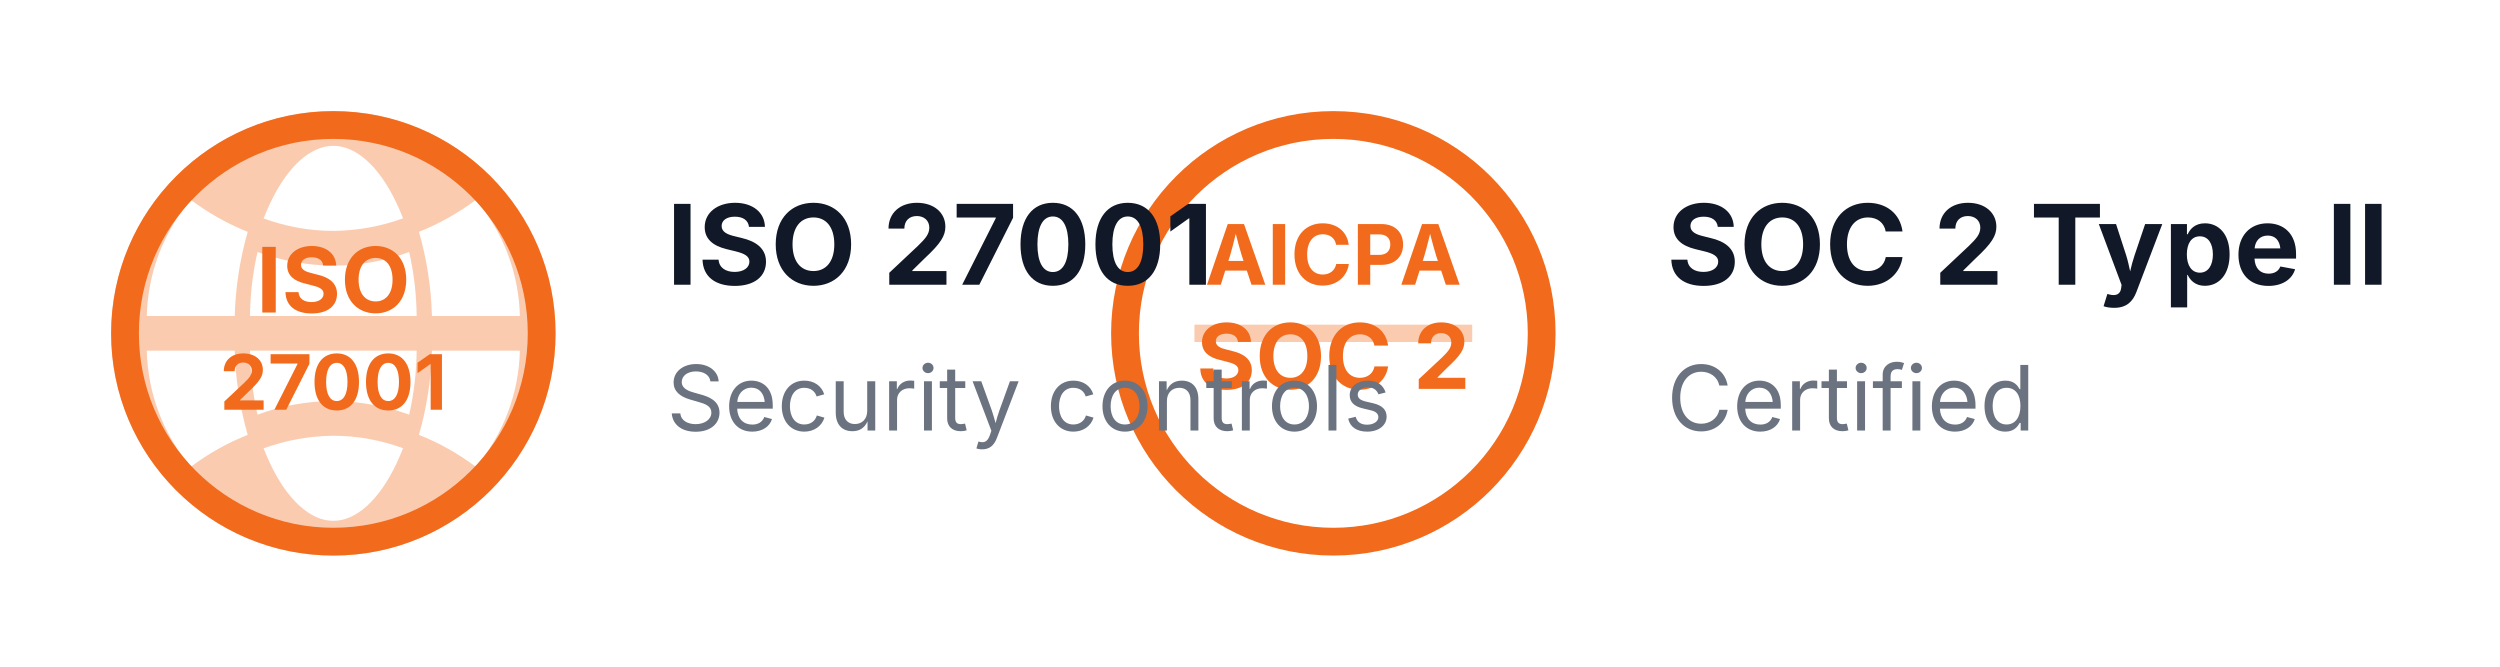
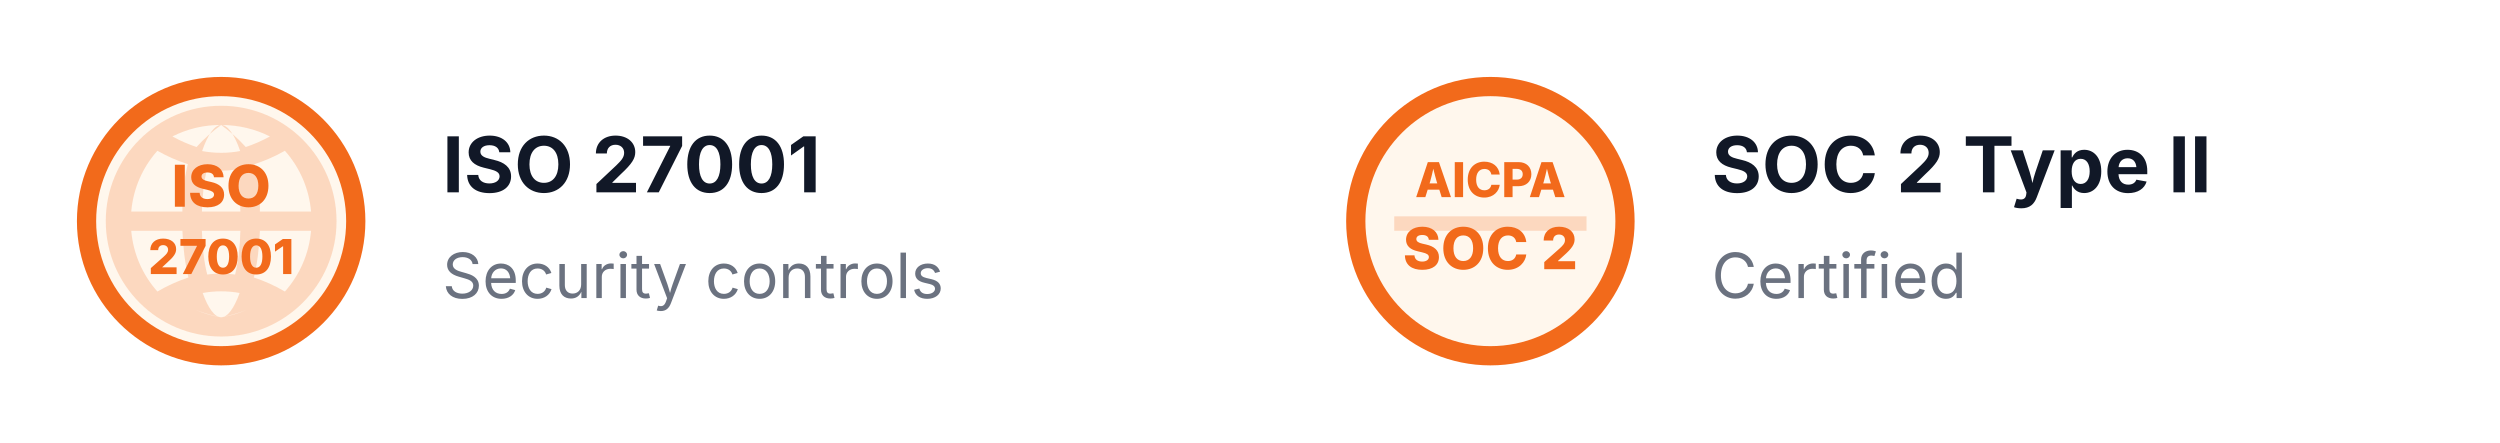
- <svg xmlns="http://www.w3.org/2000/svg" width="360" height="96" viewBox="0 0 360 96" role="img" aria-labelledby="title desc">
-   <rect width="360" height="96" fill="none" />
+ <svg xmlns="http://www.w3.org/2000/svg" width="520" height="92" viewBox="0 0 520 92" role="img" aria-labelledby="title desc">
+   <rect width="520" height="92" fill="none" />
  <g fill="#f26a1b">
-     <circle cx="48" cy="48" r="30" fill="none" stroke="#f26a1b" stroke-width="4" />
-     <path d="M48 16c-7.53 0-14.44 2.63-19.91 6.98A32 32 0 0 0 16 48c0 9.23 3.94 17.53 10.21 23.38A31.83 31.83 0 0 0 48 80c17.67 0 32-14.33 32-32S65.67 16 48 16Zm0 5c3.29 0 6.6 2.95 9.12 8.29.32.68.63 1.4.92 2.15A30.14 30.14 0 0 1 48 33.25c-3.53 0-6.9-.65-10.04-1.79.29-.75.6-1.48.93-2.17C41.41 23.95 44.72 21 48 21Zm-20.53 7.77a35.16 35.16 0 0 0 8.2 4.61A48.87 48.87 0 0 0 33.8 45.5H21.14a26.9 26.9 0 0 1 6.33-16.73Zm47.39 16.73H62.2a48.85 48.85 0 0 0-1.87-12.12 35.16 35.16 0 0 0 8.2-4.61 26.9 26.9 0 0 1 6.33 16.73ZM48 38.25c3.84 0 7.51-.71 10.92-1.96A43.71 43.71 0 0 1 60 45.5H36a43.7 43.7 0 0 1 1.08-9.21A32.84 32.84 0 0 0 48 38.25Zm-26.86 12.25H33.8a48.88 48.88 0 0 0 1.87 12.12 35.16 35.16 0 0 0-8.2 4.61 26.9 26.9 0 0 1-6.33-16.73Zm14.86 0h24a43.7 43.7 0 0 1-1.08 9.21A32.84 32.84 0 0 0 48 57.75c-3.84 0-7.51.71-10.92 1.96A43.71 43.71 0 0 1 36 50.5Zm26.2 0h12.66a26.9 26.9 0 0 1-6.33 16.73 35.16 35.16 0 0 0-8.2-4.61A48.87 48.87 0 0 0 62.2 50.5ZM48 62.75c3.53 0 6.9.65 10.04 1.79-.29.75-.6 1.48-.93 2.17C54.59 72.05 51.28 75 48 75s-6.6-2.95-9.12-8.29c-.32-.68-.63-1.4-.92-2.15A30.14 30.14 0 0 1 48 62.75Z" opacity=".35" />
-     <text x="48" y="45" text-anchor="middle" font-family="Inter, Arial, sans-serif" font-size="13" font-weight="700">ISO</text>
-     <text x="48" y="59" text-anchor="middle" font-family="Inter, Arial, sans-serif" font-size="11" font-weight="700">27001</text>
+     <circle cx="46" cy="46" r="28" fill="#fff7ed" stroke="#f26a1b" stroke-width="4" />
+     <path d="M46 22c-13.25 0-24 10.75-24 24s10.75 24 24 24 24-10.75 24-24S59.25 22 46 22Zm0 4c3.7 0 7.1.85 10.14 2.38a29.9 29.9 0 0 1-5.02 2.2A32.42 32.42 0 0 0 46 26Zm-5.12 4.58a29.9 29.9 0 0 1-5.02-2.2A21.9 21.9 0 0 1 46 26a32.42 32.42 0 0 0-5.12 4.58ZM27.3 44a21.8 21.8 0 0 1 5.44-12.64 33.18 33.18 0 0 0 6.32 2.78A38.55 38.55 0 0 0 37.94 44Zm14.7 0c.07-3.14.42-6.1 1-8.72 1.96.3 4.04.3 6 0 .58 2.62.93 5.58 1 8.72Zm12.06 0a38.55 38.55 0 0 0-1.12-9.86 33.18 33.18 0 0 0 6.32-2.78A21.8 21.8 0 0 1 64.7 44Zm-4.1-12.58a21.7 21.7 0 0 1-7.92 0C43.2 28.02 44.62 26 46 26s2.8 2.02 3.96 5.42ZM27.3 48h10.64c.13 3.55.56 6.9 1.25 9.72a33.18 33.18 0 0 0-6.45 2.92A21.8 21.8 0 0 1 27.3 48ZM42 48h8c-.07 3.41-.46 6.55-1.1 9.1a21.7 21.7 0 0 0-5.8 0c-.64-2.55-1.03-5.69-1.1-9.1Zm12.06 0H64.7a21.8 21.8 0 0 1-5.44 12.64 33.18 33.18 0 0 0-6.45-2.92c.69-2.82 1.12-6.17 1.25-9.72Zm-4.22 12.94C48.7 64.12 47.34 66 46 66s-2.7-1.88-3.84-5.06a21.7 21.7 0 0 1 7.68 0ZM40.8 64.5A31.72 31.72 0 0 0 46 66a31.72 31.72 0 0 0 5.2-1.5A21.9 21.9 0 0 1 46 66a21.9 21.9 0 0 1-5.2-1.5Z" opacity=".22" />
+     <text x="46" y="43" text-anchor="middle" font-family="Inter, Arial, sans-serif" font-size="12" font-weight="800">ISO</text>
+     <text x="46" y="57" text-anchor="middle" font-family="Inter, Arial, sans-serif" font-size="10" font-weight="800">27001</text>
  </g>
-   <g fill="#f26a1b" transform="translate(144 0)">
-     <circle cx="48" cy="48" r="30" fill="none" stroke="#f26a1b" stroke-width="4" />
-     <path d="M28 46.75h40v2.5H28z" opacity=".35" />
-     <text x="48" y="41" text-anchor="middle" font-family="Inter, Arial, sans-serif" font-size="12" font-weight="700">AICPA</text>
-     <text x="48" y="56" text-anchor="middle" font-family="Inter, Arial, sans-serif" font-size="13" font-weight="700">SOC 2</text>
+   <g fill="#f26a1b" transform="translate(264 0)">
+     <circle cx="46" cy="46" r="28" fill="#fff7ed" stroke="#f26a1b" stroke-width="4" />
+     <path d="M26 45h40v3H26z" opacity=".22" />
+     <text x="46" y="41" text-anchor="middle" font-family="Inter, Arial, sans-serif" font-size="10" font-weight="800">AICPA</text>
+     <text x="46" y="56" text-anchor="middle" font-family="Inter, Arial, sans-serif" font-size="12" font-weight="800">SOC 2</text>
  </g>
  <g font-family="Inter, Arial, sans-serif" fill="#111827">
-     <text x="96" y="41" font-size="16" font-weight="700">ISO 27001</text>
-     <text x="96" y="62" font-size="13" fill="#6b7280">Security controls</text>
-     <text x="240" y="41" font-size="16" font-weight="700">SOC 2 Type II</text>
-     <text x="240" y="62" font-size="13" fill="#6b7280">Certified</text>
+     <text x="92" y="40" font-size="16" font-weight="700">ISO 27001</text>
+     <text x="92" y="62" font-size="13" fill="#6b7280">Security controls</text>
+     <text x="356" y="40" font-size="16" font-weight="700">SOC 2 Type II</text>
+     <text x="356" y="62" font-size="13" fill="#6b7280">Certified</text>
  </g>
</svg>
